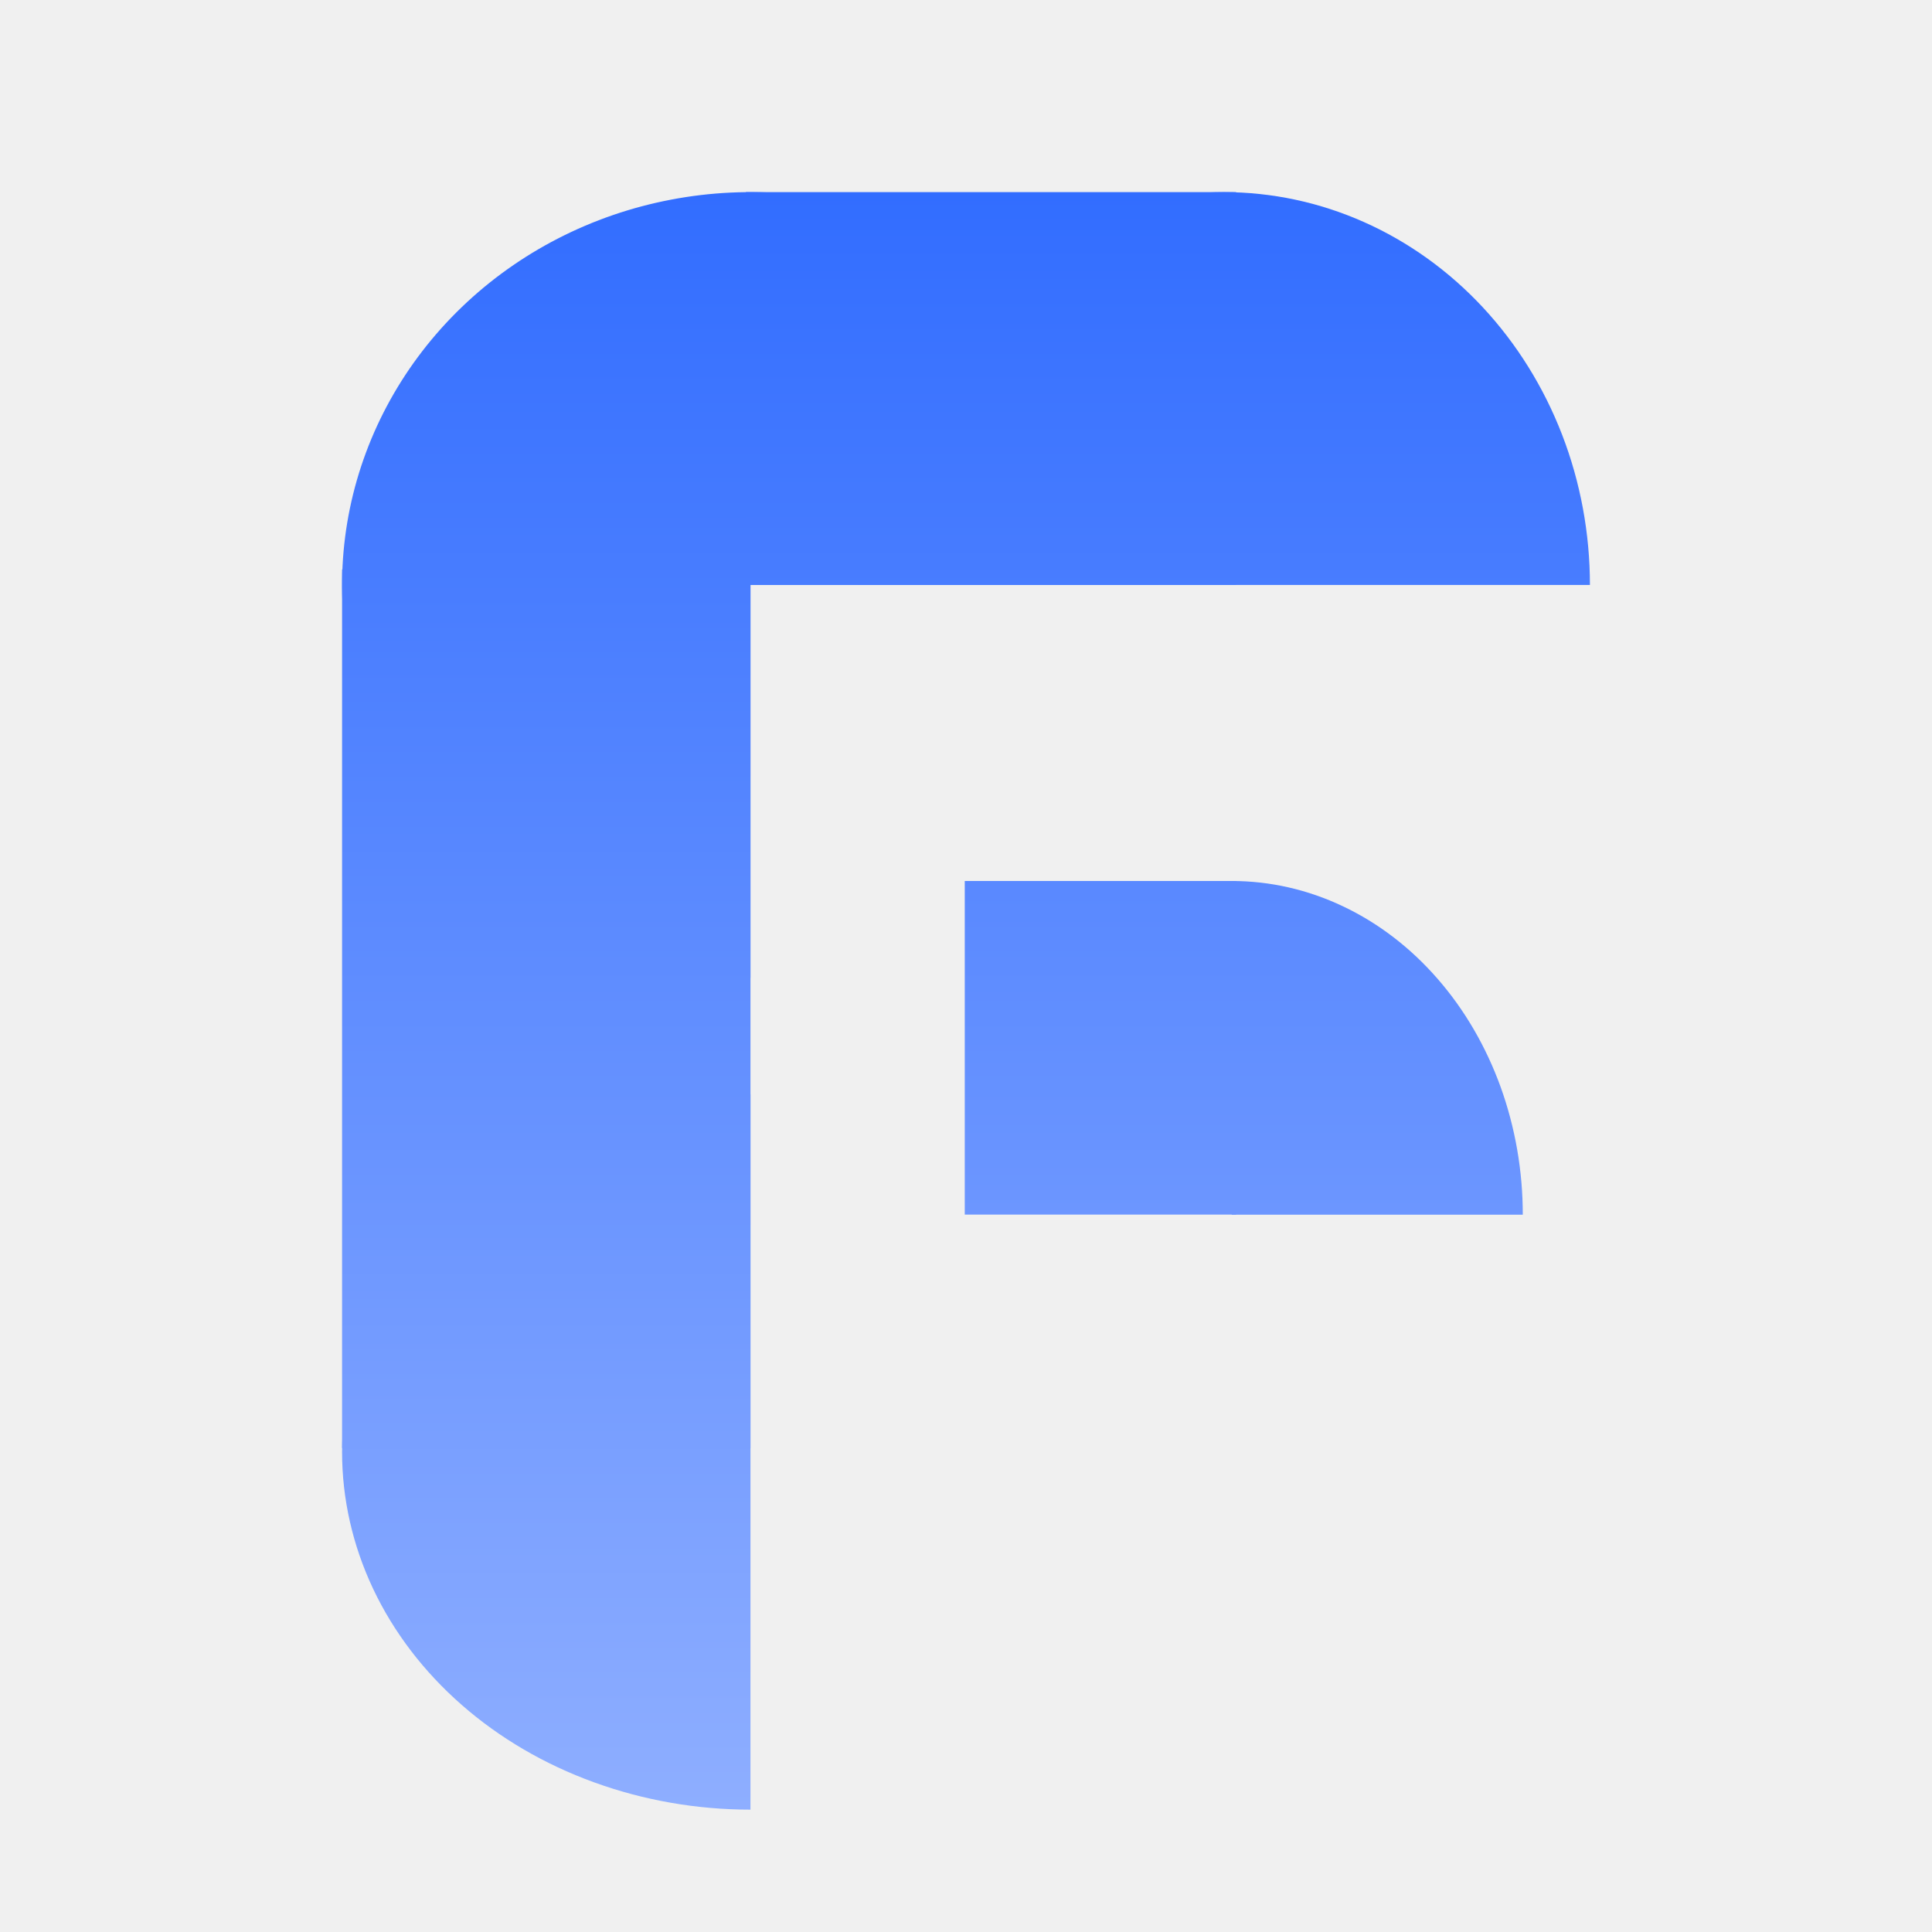
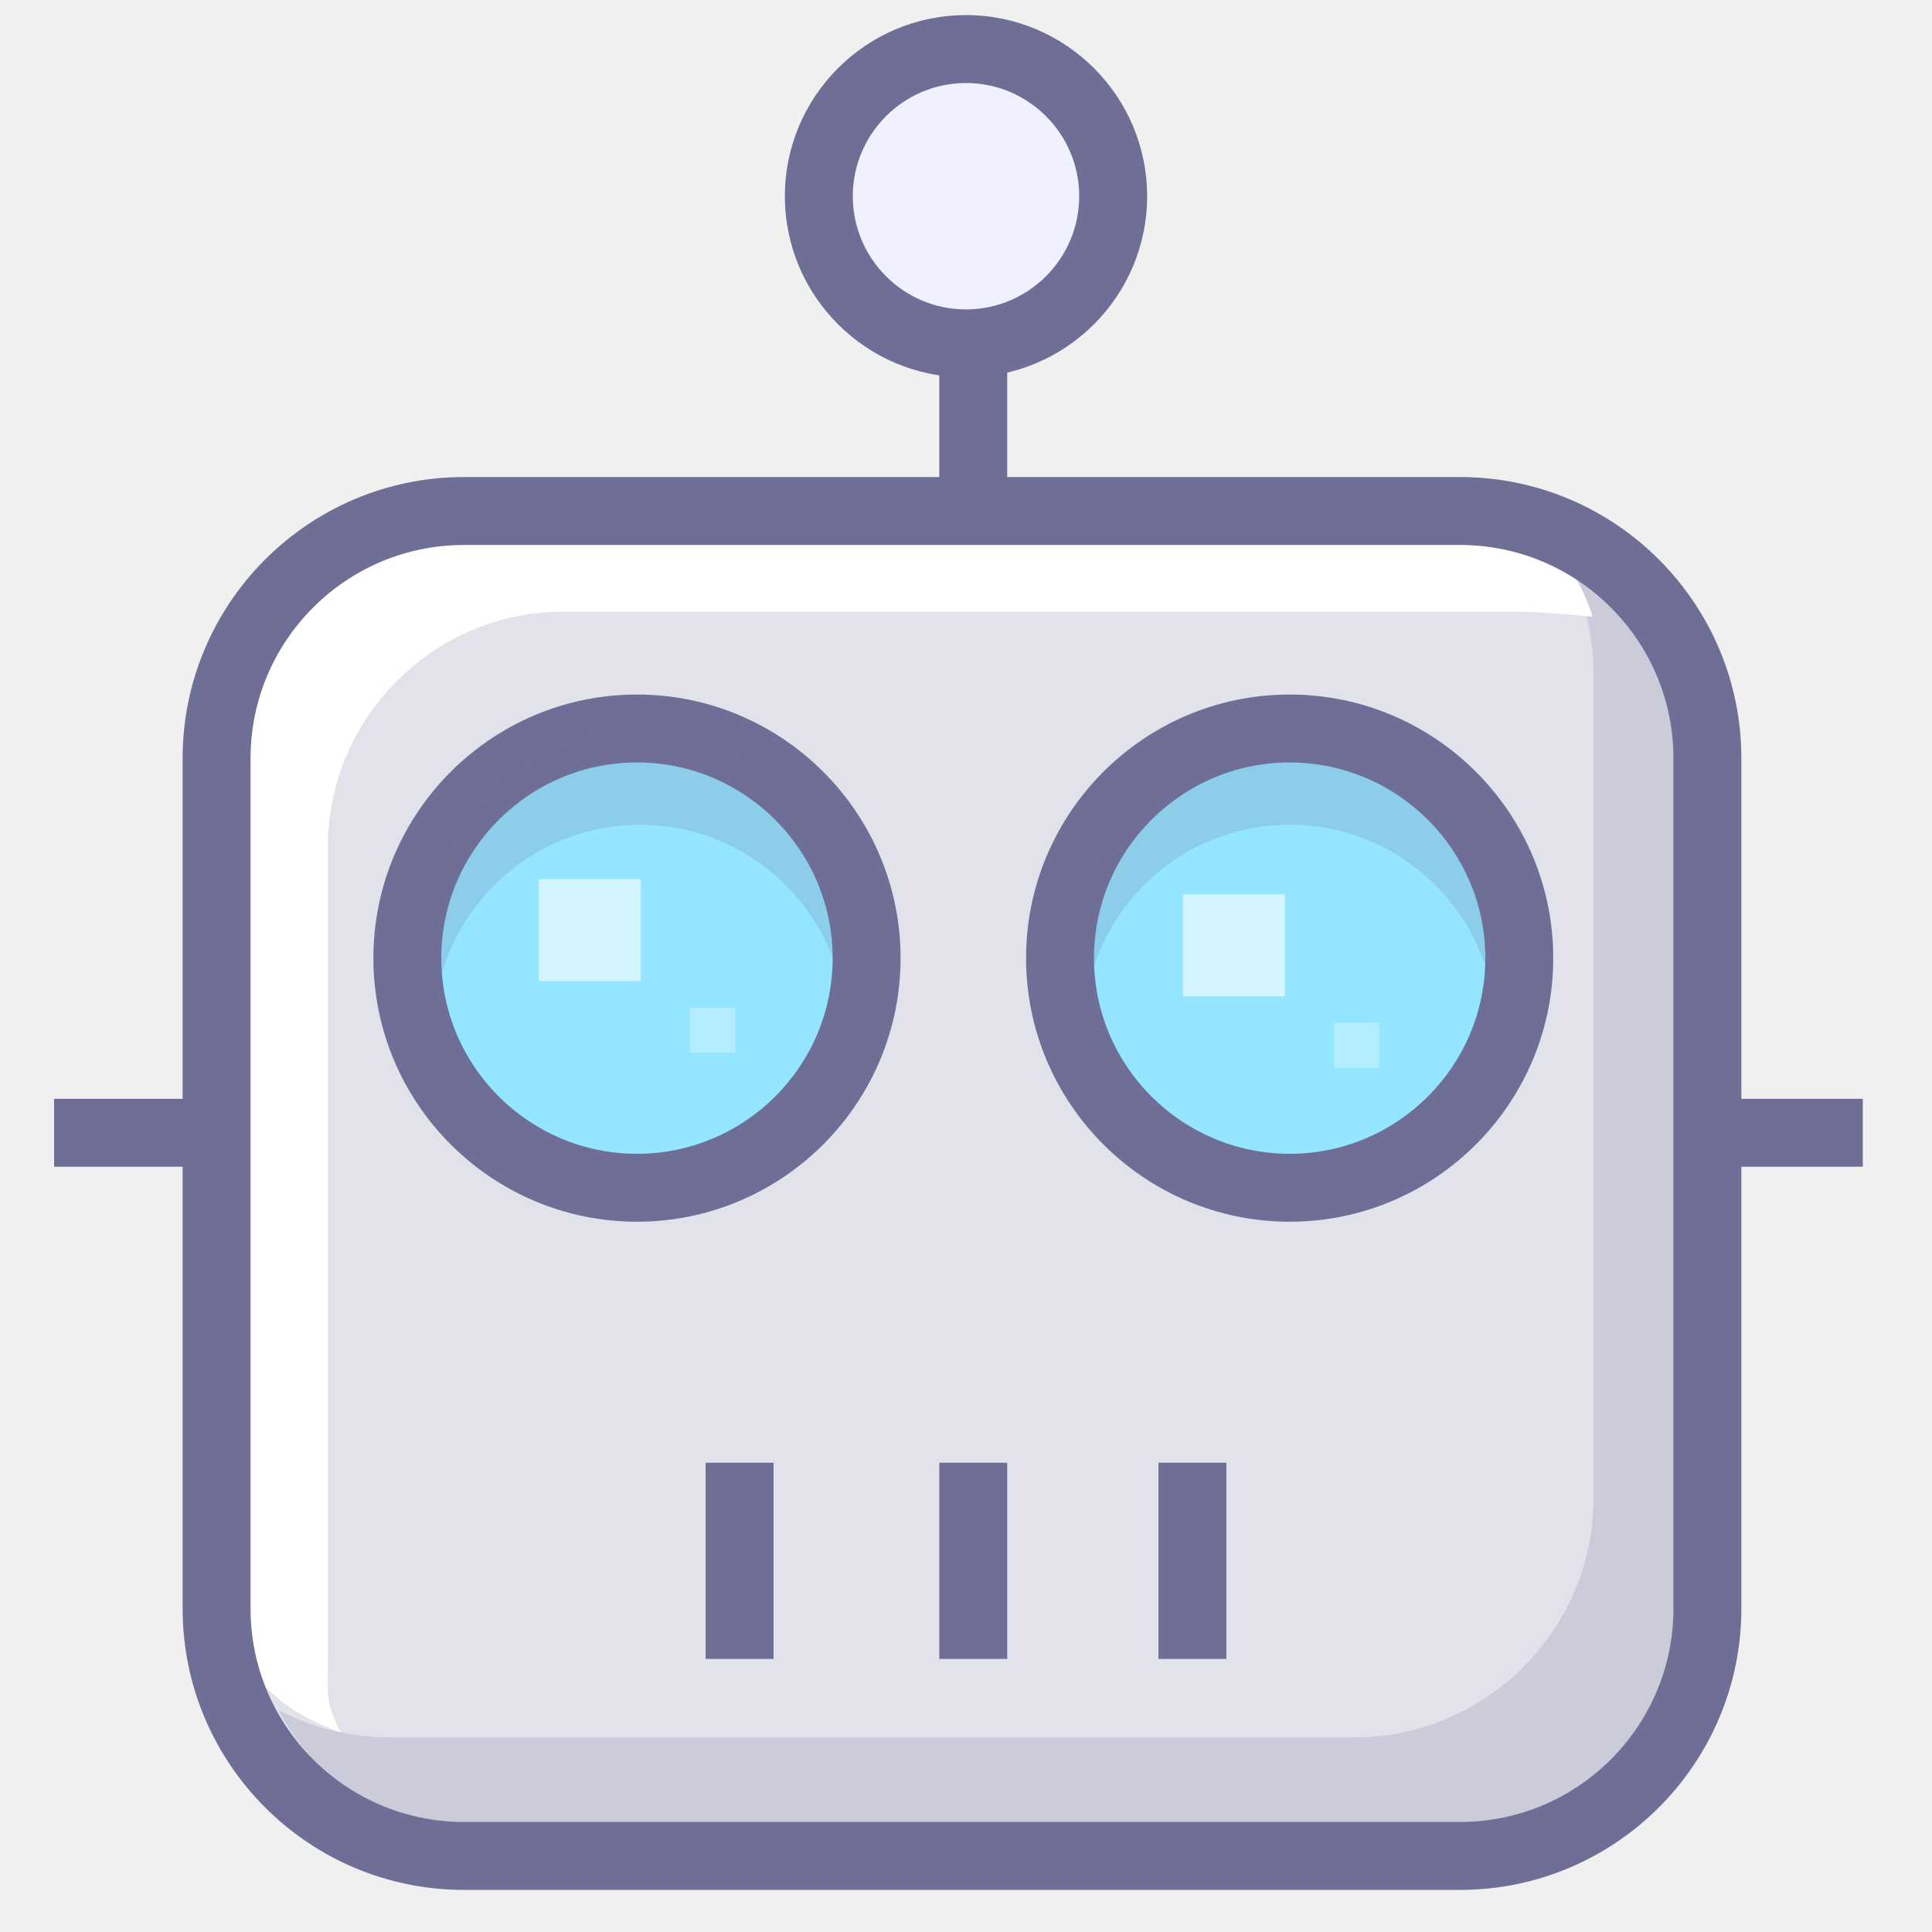
- <svg xmlns="http://www.w3.org/2000/svg" width="36" height="36" viewBox="0 0 36 36" fill="none">
-   <path d="M21.594 10.9C21.594 9.452 21.148 8.037 20.311 6.833C19.475 5.63 18.287 4.691 16.896 4.137C15.506 3.583 13.976 3.438 12.499 3.721C11.023 4.003 9.667 4.7 8.603 5.724C7.539 6.748 6.814 8.052 6.52 9.472C6.227 10.892 6.377 12.364 6.953 13.701C7.529 15.039 8.505 16.182 9.756 16.986C11.008 17.791 12.479 18.22 13.984 18.22V10.9H21.594Z" fill="url(#paint0_linear_0_5622)" />
-   <path d="M29.626 10.9C29.626 9.939 29.45 8.987 29.107 8.099C28.764 7.211 28.261 6.404 27.628 5.724C26.994 5.044 26.242 4.505 25.414 4.137C24.586 3.769 23.699 3.58 22.803 3.58C21.907 3.58 21.019 3.769 20.191 4.137C19.363 4.505 18.611 5.044 17.978 5.724C17.344 6.404 16.841 7.211 16.498 8.099C16.155 8.987 15.979 9.939 15.979 10.9L29.626 10.9Z" fill="url(#paint1_linear_0_5622)" />
-   <path d="M28.375 22.634C28.375 21.817 28.234 21.009 27.962 20.254C27.689 19.5 27.29 18.814 26.786 18.237C26.283 17.659 25.685 17.201 25.027 16.889C24.369 16.576 23.664 16.416 22.952 16.416V22.634H28.375Z" fill="url(#paint2_linear_0_5622)" />
-   <path d="M13.984 20.391C12.984 20.391 11.995 20.564 11.072 20.898C10.148 21.233 9.309 21.724 8.603 22.343C7.896 22.962 7.335 23.697 6.953 24.505C6.571 25.314 6.374 26.18 6.374 27.055C6.374 27.931 6.571 28.797 6.953 29.606C7.335 30.414 7.896 31.149 8.603 31.768C9.309 32.387 10.148 32.877 11.072 33.212C11.995 33.547 12.984 33.72 13.984 33.72L13.984 20.391Z" fill="url(#paint3_linear_0_5622)" />
-   <path d="M13.984 10.61L13.984 26.982L6.374 26.982L6.374 10.61H13.984Z" fill="url(#paint4_linear_0_5622)" />
-   <path d="M23.033 10.899L13.897 10.899L13.897 3.58L23.033 3.58V10.899Z" fill="url(#paint5_linear_0_5622)" />
-   <path d="M23.033 22.632H17.977V16.416L23.033 16.416V22.632Z" fill="url(#paint6_linear_0_5622)" />
-   <defs>
-     <linearGradient id="paint0_linear_0_5622" x1="18" y1="3.58" x2="18" y2="33.72" gradientUnits="userSpaceOnUse">
-       <stop stop-color="#326DFF" />
-       <stop offset="1" stop-color="#8EAEFF" />
-     </linearGradient>
-     <linearGradient id="paint1_linear_0_5622" x1="18" y1="3.58" x2="18" y2="33.72" gradientUnits="userSpaceOnUse">
-       <stop stop-color="#326DFF" />
-       <stop offset="1" stop-color="#8EAEFF" />
-     </linearGradient>
-     <linearGradient id="paint2_linear_0_5622" x1="18" y1="3.58" x2="18" y2="33.72" gradientUnits="userSpaceOnUse">
-       <stop stop-color="#326DFF" />
-       <stop offset="1" stop-color="#8EAEFF" />
-     </linearGradient>
-     <linearGradient id="paint3_linear_0_5622" x1="18" y1="3.58" x2="18" y2="33.72" gradientUnits="userSpaceOnUse">
-       <stop stop-color="#326DFF" />
-       <stop offset="1" stop-color="#8EAEFF" />
-     </linearGradient>
-     <linearGradient id="paint4_linear_0_5622" x1="18" y1="3.58" x2="18" y2="33.72" gradientUnits="userSpaceOnUse">
-       <stop stop-color="#326DFF" />
-       <stop offset="1" stop-color="#8EAEFF" />
-     </linearGradient>
-     <linearGradient id="paint5_linear_0_5622" x1="18" y1="3.58" x2="18" y2="33.72" gradientUnits="userSpaceOnUse">
-       <stop stop-color="#326DFF" />
-       <stop offset="1" stop-color="#8EAEFF" />
-     </linearGradient>
-     <linearGradient id="paint6_linear_0_5622" x1="18" y1="3.58" x2="18" y2="33.72" gradientUnits="userSpaceOnUse">
-       <stop stop-color="#326DFF" />
-       <stop offset="1" stop-color="#8EAEFF" />
-     </linearGradient>
-   </defs>
+ <svg xmlns="http://www.w3.org/2000/svg" t="1733656099182" class="icon" viewBox="0 0 1024 1024" version="1.1" p-id="23755" width="256" height="256">
+   <path d="M28.668 582.4H114.8v36H28.668z" fill="#6E6E96" p-id="23756" />
+   <path d="M904.944 852.616c0 72.084-58.976 131.068-131.064 131.068H245.864c-72.088 0-131.068-58.98-131.068-131.068V401.92c0-72.088 58.98-131.068 131.068-131.068h528.02c72.084 0 131.064 58.98 131.064 131.068v450.696z" fill="#E2E2EA" p-id="23757" />
+   <path d="M830.064 298.644a125.788 125.788 0 0 1 14.58 58.816v436.492c0 69.812-57.124 126.936-126.94 126.936H206.324a125.736 125.736 0 0 1-58.816-14.576c21.3 40.404 63.74 68.12 112.364 68.12h511.38c69.82 0 126.94-57.12 126.94-126.936V411.012c-0.004-48.628-27.724-91.06-68.128-112.368z" fill="#6E6E96" opacity=".2" p-id="23758" />
+   <path d="M173.788 877.832V448.936c0-68.6 56.128-124.728 124.728-124.728h502.476c20.156 0 43.184 2.728 43.184 2.728-14.84-46.668-49.896-57.884-98.336-57.884H243.364c-68.6 0-124.728 56.128-124.728 124.728v428.892c0 48.444 14.7 78.928 61.956 95.532-8.588-16.892-6.804-20.22-6.804-40.372z" fill="#FFFFFF" p-id="23759" />
+   <path d="M773.884 1001.684H245.864c-82.196 0-149.068-66.872-149.068-149.068V401.92c0-82.196 66.872-149.068 149.068-149.068h528.02c82.196 0 149.072 66.872 149.072 149.068v450.688c-0.012 82.2-66.876 149.076-149.072 149.076zM245.864 288.856c-62.344 0-113.068 50.724-113.068 113.068v450.692c0 62.344 50.724 113.068 113.068 113.068h528.02c62.344 0 113.072-50.724 113.072-113.068V401.92c0-62.344-50.728-113.068-113.072-113.068l-528.02 0.004z" fill="#6E6E96" p-id="23760" />
+   <path d="M337.612 507.832m-121.704 0a121.704 121.704 0 1 0 243.408 0 121.704 121.704 0 1 0-243.408 0Z" fill="#94E5FF" p-id="23761" />
+   <path d="M337.612 647.532c-77.032 0-139.704-62.672-139.704-139.708 0-77.032 62.672-139.704 139.704-139.704 77.036 0 139.708 62.672 139.708 139.704 0 77.036-62.672 139.708-139.708 139.708z m0-243.408c-57.184 0-103.704 46.52-103.704 103.704s46.52 103.708 103.704 103.708c57.184 0 103.708-46.524 103.708-103.708s-46.524-103.704-103.708-103.704z" fill="#6E6E96" p-id="23762" />
+   <path d="M683.548 507.832m-121.704 0a121.704 121.704 0 1 0 243.408 0 121.704 121.704 0 1 0-243.408 0Z" fill="#94E5FF" p-id="23763" />
+   <path d="M683.548 647.532c-77.036 0-139.708-62.672-139.708-139.708 0-77.032 62.672-139.704 139.708-139.704 77.032 0 139.704 62.672 139.704 139.704-0.004 77.036-62.672 139.708-139.704 139.708z m0-243.408c-57.188 0-103.708 46.52-103.708 103.704s46.52 103.708 103.708 103.708c57.18 0 103.704-46.524 103.704-103.708s-46.524-103.704-103.704-103.704zM901.204 582.4h86.128v36h-86.128z" fill="#6E6E96" p-id="23764" />
+   <path d="M339.208 437.144c51.576 0 94.78 35.736 106.276 83.792a109.44 109.44 0 0 0 3.024-25.512c0-60.364-48.936-109.304-109.3-109.304s-109.304 48.936-109.304 109.304c0 8.788 1.064 17.324 3.024 25.512 11.5-48.056 54.704-83.792 106.28-83.792zM683.548 437.144c51.572 0 94.776 35.736 106.272 83.792a109.44 109.44 0 0 0 3.024-25.512c0-60.364-48.936-109.304-109.296-109.304-60.368 0-109.304 48.936-109.304 109.304 0 8.788 1.064 17.324 3.024 25.512 11.496-48.056 54.7-83.792 106.28-83.792z" fill="#6E6E96" opacity=".2" p-id="23765" />
+   <path d="M614 775.264h36v104h-36zM374 775.264h36v104h-36zM497.84 775.264h36v104h-36zM497.84 154h36v115.052h-36z" fill="#6E6E96" p-id="23766" />
+   <path d="M512 104m-78 0a78 78 0 1 0 156 0 78 78 0 1 0-156 0Z" fill="#F0F0FF" p-id="23767" />
+   <path d="M512 200c-52.936 0-96-43.064-96-96s43.064-96 96-96c52.932 0 96 43.064 96 96s-43.068 96-96 96z m0-156c-33.084 0-60 26.916-60 60s26.916 60 60 60 60-26.916 60-60-26.916-60-60-60z" fill="#6E6E96" p-id="23768" />
+   <path d="M285.612 466h54V520h-54z" fill="#FFFFFF" opacity=".6" p-id="23769" />
+   <path d="M365.612 534h24v24h-24z" fill="#FFFFFF" opacity=".3" p-id="23770" />
+   <path d="M627 474h54V528h-54z" fill="#FFFFFF" opacity=".6" p-id="23771" />
+   <path d="M707 542h24v24h-24z" fill="#FFFFFF" opacity=".3" p-id="23772" />
</svg>
